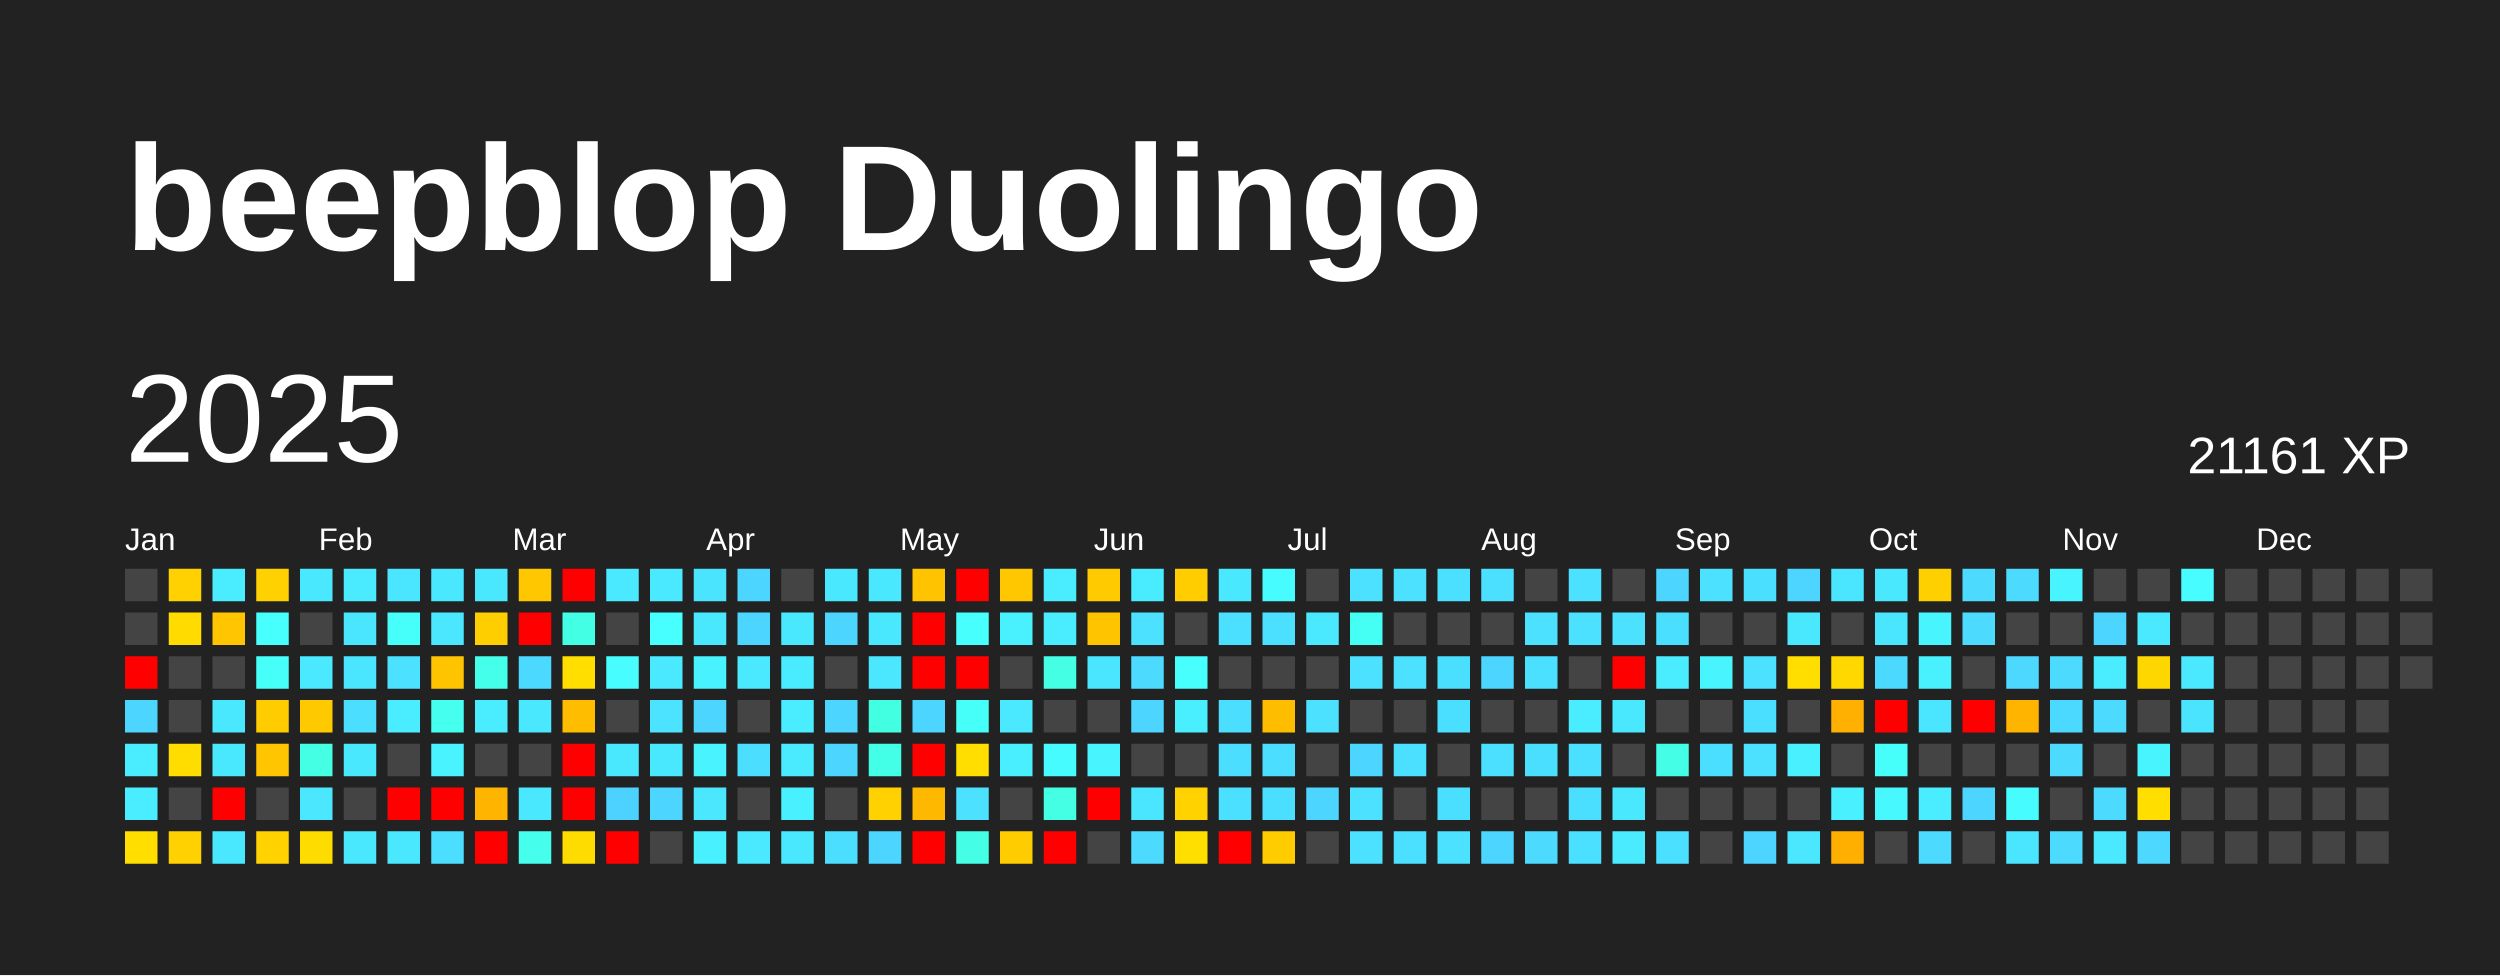
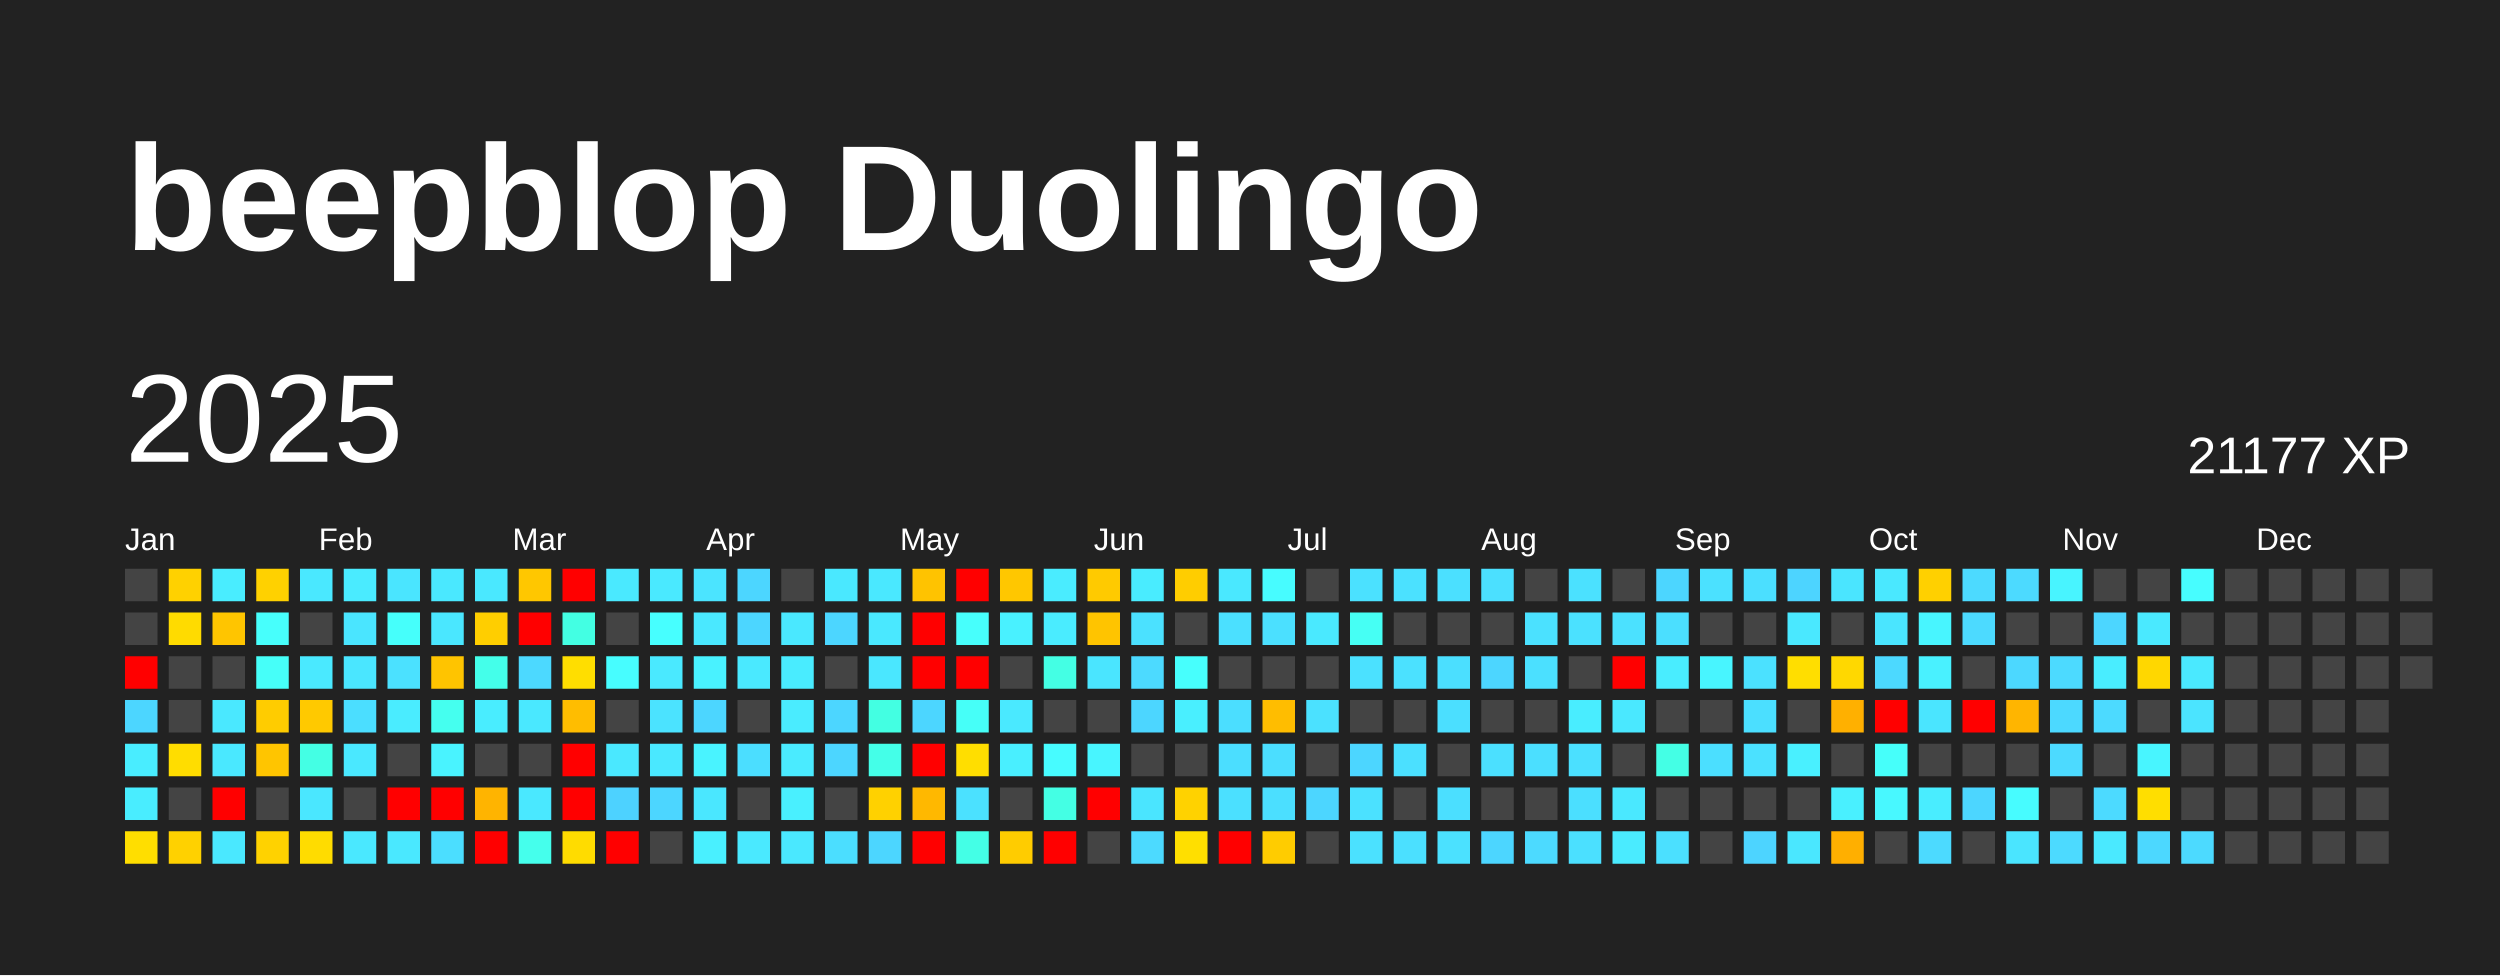
<svg xmlns="http://www.w3.org/2000/svg" baseProfile="full" height="78mm" version="1.1" viewBox="0,0,200,78" width="200mm">
  <defs />
  <rect fill="#222222" height="78" width="200" x="0" y="0" />
  <text fill="#FFFFFF" style="font-size:12px; font-family:Arial; font-weight:bold;" x="10" y="20">beepblop Duolingo</text>
  <text dominant-baseline="hanging" fill="#FFFFFF" style="font-size:10.0px; font-family:Arial;" x="10" y="30">2025</text>
-   <text dominant-baseline="hanging" fill="#FFFFFF" style="font-size:4.125px; font-family:Arial;" x="175" y="35">21161 XP</text>
+   <text dominant-baseline="hanging" fill="#FFFFFF" style="font-size:4.125px; font-family:Arial;" x="175" y="35">21177 XP</text>
  <text fill="#FFFFFF" style="font-size:2.5px; font-family:Arial" x="10.0" y="44">Jan</text>
  <text fill="#FFFFFF" style="font-size:2.5px; font-family:Arial" x="25.5" y="44">Feb</text>
  <text fill="#FFFFFF" style="font-size:2.5px; font-family:Arial" x="41.0" y="44">Mar</text>
  <text fill="#FFFFFF" style="font-size:2.5px; font-family:Arial" x="56.5" y="44">Apr</text>
  <text fill="#FFFFFF" style="font-size:2.5px; font-family:Arial" x="72.0" y="44">May</text>
  <text fill="#FFFFFF" style="font-size:2.5px; font-family:Arial" x="87.5" y="44">Jun</text>
  <text fill="#FFFFFF" style="font-size:2.5px; font-family:Arial" x="103.0" y="44">Jul</text>
  <text fill="#FFFFFF" style="font-size:2.5px; font-family:Arial" x="118.5" y="44">Aug</text>
  <text fill="#FFFFFF" style="font-size:2.5px; font-family:Arial" x="134.0" y="44">Sep</text>
  <text fill="#FFFFFF" style="font-size:2.5px; font-family:Arial" x="149.5" y="44">Oct</text>
  <text fill="#FFFFFF" style="font-size:2.5px; font-family:Arial" x="165.0" y="44">Nov</text>
  <text fill="#FFFFFF" style="font-size:2.5px; font-family:Arial" x="180.5" y="44">Dec</text>
  <rect fill="#444444" height="2.6" width="2.6" x="10.0" y="45.5" />
  <rect fill="#444444" height="2.6" width="2.6" x="10.0" y="49.0" />
  <rect fill="red" height="2.6" width="2.6" x="10.0" y="52.5" />
  <rect fill="#4cd6ff" height="2.6" width="2.6" x="10.0" y="56.0" />
  <rect fill="#49edff" height="2.6" width="2.6" x="10.0" y="59.5" />
  <rect fill="#49edff" height="2.6" width="2.6" x="10.0" y="63.0" />
  <rect fill="#ffde00" height="2.6" width="2.6" x="10.0" y="66.5" />
  <rect fill="#ffd100" height="2.6" width="2.6" x="13.5" y="45.5" />
  <rect fill="#ffdb00" height="2.6" width="2.6" x="13.5" y="49.0" />
  <rect fill="#444444" height="2.6" width="2.6" x="13.5" y="52.5" />
  <rect fill="#444444" height="2.6" width="2.6" x="13.5" y="56.0" />
  <rect fill="#ffdd00" height="2.6" width="2.6" x="13.5" y="59.5" />
  <rect fill="#444444" height="2.6" width="2.6" x="13.5" y="63.0" />
  <rect fill="#ffd100" height="2.6" width="2.6" x="13.5" y="66.5" />
  <rect fill="#49edff" height="2.6" width="2.6" x="17.0" y="45.5" />
  <rect fill="#ffc500" height="2.6" width="2.6" x="17.0" y="49.0" />
  <rect fill="#444444" height="2.6" width="2.6" x="17.0" y="52.5" />
  <rect fill="#4ae8ff" height="2.6" width="2.6" x="17.0" y="56.0" />
  <rect fill="#4ae8ff" height="2.6" width="2.6" x="17.0" y="59.5" />
  <rect fill="red" height="2.6" width="2.6" x="17.0" y="63.0" />
  <rect fill="#4ae8ff" height="2.6" width="2.6" x="17.0" y="66.5" />
  <rect fill="#ffd100" height="2.6" width="2.6" x="20.5" y="45.5" />
  <rect fill="#47fffc" height="2.6" width="2.6" x="20.5" y="49.0" />
  <rect fill="#46fff9" height="2.6" width="2.6" x="20.5" y="52.5" />
  <rect fill="#ffcc00" height="2.6" width="2.6" x="20.5" y="56.0" />
  <rect fill="#ffc500" height="2.6" width="2.6" x="20.5" y="59.5" />
  <rect fill="#444444" height="2.6" width="2.6" x="20.5" y="63.0" />
  <rect fill="#ffd200" height="2.6" width="2.6" x="20.5" y="66.5" />
  <rect fill="#4ae8ff" height="2.6" width="2.6" x="24.0" y="45.5" />
  <rect fill="#444444" height="2.6" width="2.6" x="24.0" y="49.0" />
  <rect fill="#4ae9ff" height="2.6" width="2.6" x="24.0" y="52.5" />
  <rect fill="#ffc900" height="2.6" width="2.6" x="24.0" y="56.0" />
  <rect fill="#44ffe4" height="2.6" width="2.6" x="24.0" y="59.5" />
  <rect fill="#4ae7ff" height="2.6" width="2.6" x="24.0" y="63.0" />
  <rect fill="#ffdc00" height="2.6" width="2.6" x="24.0" y="66.5" />
  <rect fill="#4aebff" height="2.6" width="2.6" x="27.5" y="45.5" />
  <rect fill="#4ae5ff" height="2.6" width="2.6" x="27.5" y="49.0" />
  <rect fill="#4ae6ff" height="2.6" width="2.6" x="27.5" y="52.5" />
  <rect fill="#4bdeff" height="2.6" width="2.6" x="27.5" y="56.0" />
  <rect fill="#4ae8ff" height="2.6" width="2.6" x="27.5" y="59.5" />
  <rect fill="#444444" height="2.6" width="2.6" x="27.5" y="63.0" />
  <rect fill="#4ae8ff" height="2.6" width="2.6" x="27.5" y="66.5" />
  <rect fill="#4ae5ff" height="2.6" width="2.6" x="31.0" y="45.5" />
  <rect fill="#46fffb" height="2.6" width="2.6" x="31.0" y="49.0" />
  <rect fill="#4be1ff" height="2.6" width="2.6" x="31.0" y="52.5" />
  <rect fill="#4aecff" height="2.6" width="2.6" x="31.0" y="56.0" />
  <rect fill="#444444" height="2.6" width="2.6" x="31.0" y="59.5" />
  <rect fill="red" height="2.6" width="2.6" x="31.0" y="63.0" />
  <rect fill="#4ae8ff" height="2.6" width="2.6" x="31.0" y="66.5" />
  <rect fill="#4ae8ff" height="2.6" width="2.6" x="34.5" y="45.5" />
  <rect fill="#4ae7ff" height="2.6" width="2.6" x="34.5" y="49.0" />
  <rect fill="#ffc400" height="2.6" width="2.6" x="34.5" y="52.5" />
  <rect fill="#45ffef" height="2.6" width="2.6" x="34.5" y="56.0" />
  <rect fill="#49f3ff" height="2.6" width="2.6" x="34.5" y="59.5" />
  <rect fill="red" height="2.6" width="2.6" x="34.5" y="63.0" />
  <rect fill="#4bdeff" height="2.6" width="2.6" x="34.5" y="66.5" />
  <rect fill="#4ae8ff" height="2.6" width="2.6" x="38.0" y="45.5" />
  <rect fill="#ffce00" height="2.6" width="2.6" x="38.0" y="49.0" />
  <rect fill="#44ffea" height="2.6" width="2.6" x="38.0" y="52.5" />
  <rect fill="#49edff" height="2.6" width="2.6" x="38.0" y="56.0" />
  <rect fill="#444444" height="2.6" width="2.6" x="38.0" y="59.5" />
  <rect fill="#ffb400" height="2.6" width="2.6" x="38.0" y="63.0" />
  <rect fill="red" height="2.6" width="2.6" x="38.0" y="66.5" />
  <rect fill="#ffc700" height="2.6" width="2.6" x="41.5" y="45.5" />
  <rect fill="red" height="2.6" width="2.6" x="41.5" y="49.0" />
  <rect fill="#4cd9ff" height="2.6" width="2.6" x="41.5" y="52.5" />
  <rect fill="#4ae8ff" height="2.6" width="2.6" x="41.5" y="56.0" />
  <rect fill="#444444" height="2.6" width="2.6" x="41.5" y="59.5" />
  <rect fill="#4ae8ff" height="2.6" width="2.6" x="41.5" y="63.0" />
  <rect fill="#45ffec" height="2.6" width="2.6" x="41.5" y="66.5" />
  <rect fill="red" height="2.6" width="2.6" x="45.0" y="45.5" />
  <rect fill="#43ffe3" height="2.6" width="2.6" x="45.0" y="49.0" />
  <rect fill="#ffde00" height="2.6" width="2.6" x="45.0" y="52.5" />
  <rect fill="#ffbd00" height="2.6" width="2.6" x="45.0" y="56.0" />
  <rect fill="red" height="2.6" width="2.6" x="45.0" y="59.5" />
  <rect fill="red" height="2.6" width="2.6" x="45.0" y="63.0" />
  <rect fill="#ffdc00" height="2.6" width="2.6" x="45.0" y="66.5" />
  <rect fill="#4ae9ff" height="2.6" width="2.6" x="48.5" y="45.5" />
  <rect fill="#444444" height="2.6" width="2.6" x="48.5" y="49.0" />
  <rect fill="#47fdff" height="2.6" width="2.6" x="48.5" y="52.5" />
  <rect fill="#444444" height="2.6" width="2.6" x="48.5" y="56.0" />
  <rect fill="#4ae8ff" height="2.6" width="2.6" x="48.5" y="59.5" />
  <rect fill="#4dd2ff" height="2.6" width="2.6" x="48.5" y="63.0" />
  <rect fill="red" height="2.6" width="2.6" x="48.5" y="66.5" />
  <rect fill="#4ae9ff" height="2.6" width="2.6" x="52.0" y="45.5" />
  <rect fill="#47ffff" height="2.6" width="2.6" x="52.0" y="49.0" />
  <rect fill="#4ae9ff" height="2.6" width="2.6" x="52.0" y="52.5" />
  <rect fill="#4be3ff" height="2.6" width="2.6" x="52.0" y="56.0" />
  <rect fill="#4ae8ff" height="2.6" width="2.6" x="52.0" y="59.5" />
  <rect fill="#4cd6ff" height="2.6" width="2.6" x="52.0" y="63.0" />
  <rect fill="#444444" height="2.6" width="2.6" x="52.0" y="66.5" />
  <rect fill="#4be4ff" height="2.6" width="2.6" x="55.5" y="45.5" />
  <rect fill="#4ae8ff" height="2.6" width="2.6" x="55.5" y="49.0" />
  <rect fill="#49f2ff" height="2.6" width="2.6" x="55.5" y="52.5" />
  <rect fill="#4cd6ff" height="2.6" width="2.6" x="55.5" y="56.0" />
  <rect fill="#49f3ff" height="2.6" width="2.6" x="55.5" y="59.5" />
  <rect fill="#4ae7ff" height="2.6" width="2.6" x="55.5" y="63.0" />
  <rect fill="#49f0ff" height="2.6" width="2.6" x="55.5" y="66.5" />
  <rect fill="#4cd6ff" height="2.6" width="2.6" x="59.0" y="45.5" />
  <rect fill="#4cd6ff" height="2.6" width="2.6" x="59.0" y="49.0" />
  <rect fill="#4ae9ff" height="2.6" width="2.6" x="59.0" y="52.5" />
  <rect fill="#444444" height="2.6" width="2.6" x="59.0" y="56.0" />
  <rect fill="#4bdeff" height="2.6" width="2.6" x="59.0" y="59.5" />
  <rect fill="#444444" height="2.6" width="2.6" x="59.0" y="63.0" />
  <rect fill="#4ae9ff" height="2.6" width="2.6" x="59.0" y="66.5" />
  <rect fill="#444444" height="2.6" width="2.6" x="62.5" y="45.5" />
  <rect fill="#4ae8ff" height="2.6" width="2.6" x="62.5" y="49.0" />
  <rect fill="#49ecff" height="2.6" width="2.6" x="62.5" y="52.5" />
  <rect fill="#4aecff" height="2.6" width="2.6" x="62.5" y="56.0" />
  <rect fill="#4aebff" height="2.6" width="2.6" x="62.5" y="59.5" />
  <rect fill="#49f0ff" height="2.6" width="2.6" x="62.5" y="63.0" />
  <rect fill="#4ae8ff" height="2.6" width="2.6" x="62.5" y="66.5" />
  <rect fill="#4ae8ff" height="2.6" width="2.6" x="66.0" y="45.5" />
  <rect fill="#4cd6ff" height="2.6" width="2.6" x="66.0" y="49.0" />
  <rect fill="#444444" height="2.6" width="2.6" x="66.0" y="52.5" />
  <rect fill="#4cd6ff" height="2.6" width="2.6" x="66.0" y="56.0" />
  <rect fill="#4cd6ff" height="2.6" width="2.6" x="66.0" y="59.5" />
  <rect fill="#444444" height="2.6" width="2.6" x="66.0" y="63.0" />
  <rect fill="#4bdeff" height="2.6" width="2.6" x="66.0" y="66.5" />
  <rect fill="#4ae8ff" height="2.6" width="2.6" x="69.5" y="45.5" />
  <rect fill="#4ae8ff" height="2.6" width="2.6" x="69.5" y="49.0" />
  <rect fill="#4ae7ff" height="2.6" width="2.6" x="69.5" y="52.5" />
  <rect fill="#43ffe2" height="2.6" width="2.6" x="69.5" y="56.0" />
  <rect fill="#44ffe8" height="2.6" width="2.6" x="69.5" y="59.5" />
  <rect fill="#ffd100" height="2.6" width="2.6" x="69.5" y="63.0" />
  <rect fill="#4cd6ff" height="2.6" width="2.6" x="69.5" y="66.5" />
  <rect fill="#ffc300" height="2.6" width="2.6" x="73.0" y="45.5" />
  <rect fill="red" height="2.6" width="2.6" x="73.0" y="49.0" />
  <rect fill="red" height="2.6" width="2.6" x="73.0" y="52.5" />
  <rect fill="#4cd6ff" height="2.6" width="2.6" x="73.0" y="56.0" />
  <rect fill="red" height="2.6" width="2.6" x="73.0" y="59.5" />
  <rect fill="#ffb800" height="2.6" width="2.6" x="73.0" y="63.0" />
  <rect fill="red" height="2.6" width="2.6" x="73.0" y="66.5" />
  <rect fill="red" height="2.6" width="2.6" x="76.5" y="45.5" />
  <rect fill="#47fffc" height="2.6" width="2.6" x="76.5" y="49.0" />
  <rect fill="red" height="2.6" width="2.6" x="76.5" y="52.5" />
  <rect fill="#46fff8" height="2.6" width="2.6" x="76.5" y="56.0" />
  <rect fill="#ffde00" height="2.6" width="2.6" x="76.5" y="59.5" />
  <rect fill="#4be1ff" height="2.6" width="2.6" x="76.5" y="63.0" />
  <rect fill="#44ffe6" height="2.6" width="2.6" x="76.5" y="66.5" />
  <rect fill="#ffc700" height="2.6" width="2.6" x="80.0" y="45.5" />
  <rect fill="#49f1ff" height="2.6" width="2.6" x="80.0" y="49.0" />
  <rect fill="#444444" height="2.6" width="2.6" x="80.0" y="52.5" />
  <rect fill="#4ae9ff" height="2.6" width="2.6" x="80.0" y="56.0" />
  <rect fill="#49efff" height="2.6" width="2.6" x="80.0" y="59.5" />
  <rect fill="#444444" height="2.6" width="2.6" x="80.0" y="63.0" />
  <rect fill="#ffcc00" height="2.6" width="2.6" x="80.0" y="66.5" />
  <rect fill="#4aecff" height="2.6" width="2.6" x="83.5" y="45.5" />
  <rect fill="#4aecff" height="2.6" width="2.6" x="83.5" y="49.0" />
  <rect fill="#44ffe4" height="2.6" width="2.6" x="83.5" y="52.5" />
  <rect fill="#444444" height="2.6" width="2.6" x="83.5" y="56.0" />
  <rect fill="#47fcff" height="2.6" width="2.6" x="83.5" y="59.5" />
  <rect fill="#44ffe4" height="2.6" width="2.6" x="83.5" y="63.0" />
  <rect fill="red" height="2.6" width="2.6" x="83.5" y="66.5" />
  <rect fill="#ffca00" height="2.6" width="2.6" x="87.0" y="45.5" />
  <rect fill="#ffc400" height="2.6" width="2.6" x="87.0" y="49.0" />
  <rect fill="#4ae5ff" height="2.6" width="2.6" x="87.0" y="52.5" />
  <rect fill="#444444" height="2.6" width="2.6" x="87.0" y="56.0" />
  <rect fill="#48f5ff" height="2.6" width="2.6" x="87.0" y="59.5" />
  <rect fill="red" height="2.6" width="2.6" x="87.0" y="63.0" />
  <rect fill="#444444" height="2.6" width="2.6" x="87.0" y="66.5" />
  <rect fill="#49ecff" height="2.6" width="2.6" x="90.5" y="45.5" />
  <rect fill="#4be1ff" height="2.6" width="2.6" x="90.5" y="49.0" />
  <rect fill="#4cdaff" height="2.6" width="2.6" x="90.5" y="52.5" />
  <rect fill="#4cd6ff" height="2.6" width="2.6" x="90.5" y="56.0" />
  <rect fill="#444444" height="2.6" width="2.6" x="90.5" y="59.5" />
  <rect fill="#4ae5ff" height="2.6" width="2.6" x="90.5" y="63.0" />
  <rect fill="#4cdaff" height="2.6" width="2.6" x="90.5" y="66.5" />
  <rect fill="#ffcd00" height="2.6" width="2.6" x="94.0" y="45.5" />
  <rect fill="#444444" height="2.6" width="2.6" x="94.0" y="49.0" />
  <rect fill="#47fffd" height="2.6" width="2.6" x="94.0" y="52.5" />
  <rect fill="#49efff" height="2.6" width="2.6" x="94.0" y="56.0" />
  <rect fill="#444444" height="2.6" width="2.6" x="94.0" y="59.5" />
  <rect fill="#ffd200" height="2.6" width="2.6" x="94.0" y="63.0" />
  <rect fill="#ffdf00" height="2.6" width="2.6" x="94.0" y="66.5" />
  <rect fill="#4ae8ff" height="2.6" width="2.6" x="97.5" y="45.5" />
  <rect fill="#4be0ff" height="2.6" width="2.6" x="97.5" y="49.0" />
  <rect fill="#444444" height="2.6" width="2.6" x="97.5" y="52.5" />
  <rect fill="#4bdeff" height="2.6" width="2.6" x="97.5" y="56.0" />
  <rect fill="#4bdeff" height="2.6" width="2.6" x="97.5" y="59.5" />
  <rect fill="#4be0ff" height="2.6" width="2.6" x="97.5" y="63.0" />
  <rect fill="red" height="2.6" width="2.6" x="97.5" y="66.5" />
  <rect fill="#47fcff" height="2.6" width="2.6" x="101.0" y="45.5" />
  <rect fill="#4be0ff" height="2.6" width="2.6" x="101.0" y="49.0" />
  <rect fill="#444444" height="2.6" width="2.6" x="101.0" y="52.5" />
  <rect fill="#ffbd00" height="2.6" width="2.6" x="101.0" y="56.0" />
  <rect fill="#4bdeff" height="2.6" width="2.6" x="101.0" y="59.5" />
  <rect fill="#4bdfff" height="2.6" width="2.6" x="101.0" y="63.0" />
  <rect fill="#ffcc00" height="2.6" width="2.6" x="101.0" y="66.5" />
  <rect fill="#444444" height="2.6" width="2.6" x="104.5" y="45.5" />
  <rect fill="#4ae9ff" height="2.6" width="2.6" x="104.5" y="49.0" />
  <rect fill="#444444" height="2.6" width="2.6" x="104.5" y="52.5" />
  <rect fill="#4be1ff" height="2.6" width="2.6" x="104.5" y="56.0" />
  <rect fill="#444444" height="2.6" width="2.6" x="104.5" y="59.5" />
  <rect fill="#4cd6ff" height="2.6" width="2.6" x="104.5" y="63.0" />
  <rect fill="#444444" height="2.6" width="2.6" x="104.5" y="66.5" />
  <rect fill="#4be1ff" height="2.6" width="2.6" x="108.0" y="45.5" />
  <rect fill="#46fff4" height="2.6" width="2.6" x="108.0" y="49.0" />
  <rect fill="#4be1ff" height="2.6" width="2.6" x="108.0" y="52.5" />
  <rect fill="#444444" height="2.6" width="2.6" x="108.0" y="56.0" />
  <rect fill="#4cd6ff" height="2.6" width="2.6" x="108.0" y="59.5" />
  <rect fill="#4be1ff" height="2.6" width="2.6" x="108.0" y="63.0" />
  <rect fill="#4be1ff" height="2.6" width="2.6" x="108.0" y="66.5" />
  <rect fill="#4be1ff" height="2.6" width="2.6" x="111.5" y="45.5" />
  <rect fill="#444444" height="2.6" width="2.6" x="111.5" y="49.0" />
  <rect fill="#4be1ff" height="2.6" width="2.6" x="111.5" y="52.5" />
  <rect fill="#444444" height="2.6" width="2.6" x="111.5" y="56.0" />
  <rect fill="#4be0ff" height="2.6" width="2.6" x="111.5" y="59.5" />
  <rect fill="#444444" height="2.6" width="2.6" x="111.5" y="63.0" />
  <rect fill="#4be0ff" height="2.6" width="2.6" x="111.5" y="66.5" />
  <rect fill="#4be0ff" height="2.6" width="2.6" x="115.0" y="45.5" />
  <rect fill="#444444" height="2.6" width="2.6" x="115.0" y="49.0" />
  <rect fill="#4bdfff" height="2.6" width="2.6" x="115.0" y="52.5" />
  <rect fill="#4bdfff" height="2.6" width="2.6" x="115.0" y="56.0" />
  <rect fill="#444444" height="2.6" width="2.6" x="115.0" y="59.5" />
  <rect fill="#4bdfff" height="2.6" width="2.6" x="115.0" y="63.0" />
  <rect fill="#4be1ff" height="2.6" width="2.6" x="115.0" y="66.5" />
  <rect fill="#4be0ff" height="2.6" width="2.6" x="118.5" y="45.5" />
  <rect fill="#444444" height="2.6" width="2.6" x="118.5" y="49.0" />
  <rect fill="#4cd6ff" height="2.6" width="2.6" x="118.5" y="52.5" />
  <rect fill="#444444" height="2.6" width="2.6" x="118.5" y="56.0" />
  <rect fill="#4be0ff" height="2.6" width="2.6" x="118.5" y="59.5" />
  <rect fill="#444444" height="2.6" width="2.6" x="118.5" y="63.0" />
  <rect fill="#4cd6ff" height="2.6" width="2.6" x="118.5" y="66.5" />
  <rect fill="#444444" height="2.6" width="2.6" x="122.0" y="45.5" />
  <rect fill="#4be1ff" height="2.6" width="2.6" x="122.0" y="49.0" />
  <rect fill="#4be0ff" height="2.6" width="2.6" x="122.0" y="52.5" />
  <rect fill="#444444" height="2.6" width="2.6" x="122.0" y="56.0" />
  <rect fill="#4bdfff" height="2.6" width="2.6" x="122.0" y="59.5" />
  <rect fill="#444444" height="2.6" width="2.6" x="122.0" y="63.0" />
  <rect fill="#4cdaff" height="2.6" width="2.6" x="122.0" y="66.5" />
  <rect fill="#4be1ff" height="2.6" width="2.6" x="125.5" y="45.5" />
  <rect fill="#4be1ff" height="2.6" width="2.6" x="125.5" y="49.0" />
  <rect fill="#444444" height="2.6" width="2.6" x="125.5" y="52.5" />
  <rect fill="#49edff" height="2.6" width="2.6" x="125.5" y="56.0" />
  <rect fill="#4be0ff" height="2.6" width="2.6" x="125.5" y="59.5" />
  <rect fill="#4bdfff" height="2.6" width="2.6" x="125.5" y="63.0" />
  <rect fill="#4be0ff" height="2.6" width="2.6" x="125.5" y="66.5" />
  <rect fill="#444444" height="2.6" width="2.6" x="129.0" y="45.5" />
  <rect fill="#4be1ff" height="2.6" width="2.6" x="129.0" y="49.0" />
  <rect fill="red" height="2.6" width="2.6" x="129.0" y="52.5" />
  <rect fill="#4ae8ff" height="2.6" width="2.6" x="129.0" y="56.0" />
  <rect fill="#444444" height="2.6" width="2.6" x="129.0" y="59.5" />
  <rect fill="#4ae8ff" height="2.6" width="2.6" x="129.0" y="63.0" />
  <rect fill="#4aebff" height="2.6" width="2.6" x="129.0" y="66.5" />
  <rect fill="#4cd6ff" height="2.6" width="2.6" x="132.5" y="45.5" />
  <rect fill="#4bdfff" height="2.6" width="2.6" x="132.5" y="49.0" />
  <rect fill="#49edff" height="2.6" width="2.6" x="132.5" y="52.5" />
  <rect fill="#444444" height="2.6" width="2.6" x="132.5" y="56.0" />
  <rect fill="#44ffe5" height="2.6" width="2.6" x="132.5" y="59.5" />
  <rect fill="#444444" height="2.6" width="2.6" x="132.5" y="63.0" />
  <rect fill="#4be0ff" height="2.6" width="2.6" x="132.5" y="66.5" />
  <rect fill="#4be1ff" height="2.6" width="2.6" x="136.0" y="45.5" />
  <rect fill="#444444" height="2.6" width="2.6" x="136.0" y="49.0" />
  <rect fill="#48f5ff" height="2.6" width="2.6" x="136.0" y="52.5" />
  <rect fill="#444444" height="2.6" width="2.6" x="136.0" y="56.0" />
  <rect fill="#4bdfff" height="2.6" width="2.6" x="136.0" y="59.5" />
  <rect fill="#444444" height="2.6" width="2.6" x="136.0" y="63.0" />
  <rect fill="#444444" height="2.6" width="2.6" x="136.0" y="66.5" />
  <rect fill="#4bdfff" height="2.6" width="2.6" x="139.5" y="45.5" />
  <rect fill="#444444" height="2.6" width="2.6" x="139.5" y="49.0" />
  <rect fill="#4be1ff" height="2.6" width="2.6" x="139.5" y="52.5" />
  <rect fill="#4bdfff" height="2.6" width="2.6" x="139.5" y="56.0" />
  <rect fill="#4be1ff" height="2.6" width="2.6" x="139.5" y="59.5" />
  <rect fill="#444444" height="2.6" width="2.6" x="139.5" y="63.0" />
  <rect fill="#4dd4ff" height="2.6" width="2.6" x="139.5" y="66.5" />
  <rect fill="#4dd4ff" height="2.6" width="2.6" x="143.0" y="45.5" />
  <rect fill="#4ae8ff" height="2.6" width="2.6" x="143.0" y="49.0" />
  <rect fill="#ffde00" height="2.6" width="2.6" x="143.0" y="52.5" />
  <rect fill="#444444" height="2.6" width="2.6" x="143.0" y="56.0" />
  <rect fill="#49f0ff" height="2.6" width="2.6" x="143.0" y="59.5" />
  <rect fill="#444444" height="2.6" width="2.6" x="143.0" y="63.0" />
  <rect fill="#4ae7ff" height="2.6" width="2.6" x="143.0" y="66.5" />
  <rect fill="#4ae5ff" height="2.6" width="2.6" x="146.5" y="45.5" />
  <rect fill="#444444" height="2.6" width="2.6" x="146.5" y="49.0" />
  <rect fill="#ffd800" height="2.6" width="2.6" x="146.5" y="52.5" />
  <rect fill="#ffb000" height="2.6" width="2.6" x="146.5" y="56.0" />
  <rect fill="#444444" height="2.6" width="2.6" x="146.5" y="59.5" />
  <rect fill="#49f0ff" height="2.6" width="2.6" x="146.5" y="63.0" />
  <rect fill="#ffaf00" height="2.6" width="2.6" x="146.5" y="66.5" />
  <rect fill="#4ae8ff" height="2.6" width="2.6" x="150.0" y="45.5" />
  <rect fill="#4ae5ff" height="2.6" width="2.6" x="150.0" y="49.0" />
  <rect fill="#4cd9ff" height="2.6" width="2.6" x="150.0" y="52.5" />
  <rect fill="red" height="2.6" width="2.6" x="150.0" y="56.0" />
  <rect fill="#46fffa" height="2.6" width="2.6" x="150.0" y="59.5" />
  <rect fill="#48f8ff" height="2.6" width="2.6" x="150.0" y="63.0" />
  <rect fill="#444444" height="2.6" width="2.6" x="150.0" y="66.5" />
  <rect fill="#ffd000" height="2.6" width="2.6" x="153.5" y="45.5" />
  <rect fill="#48f5ff" height="2.6" width="2.6" x="153.5" y="49.0" />
  <rect fill="#49f1ff" height="2.6" width="2.6" x="153.5" y="52.5" />
  <rect fill="#4ae5ff" height="2.6" width="2.6" x="153.5" y="56.0" />
  <rect fill="#444444" height="2.6" width="2.6" x="153.5" y="59.5" />
  <rect fill="#49edff" height="2.6" width="2.6" x="153.5" y="63.0" />
  <rect fill="#4cdaff" height="2.6" width="2.6" x="153.5" y="66.5" />
  <rect fill="#4cdaff" height="2.6" width="2.6" x="157.0" y="45.5" />
  <rect fill="#4cdaff" height="2.6" width="2.6" x="157.0" y="49.0" />
  <rect fill="#444444" height="2.6" width="2.6" x="157.0" y="52.5" />
  <rect fill="red" height="2.6" width="2.6" x="157.0" y="56.0" />
  <rect fill="#444444" height="2.6" width="2.6" x="157.0" y="59.5" />
  <rect fill="#4cd6ff" height="2.6" width="2.6" x="157.0" y="63.0" />
  <rect fill="#444444" height="2.6" width="2.6" x="157.0" y="66.5" />
  <rect fill="#4cdaff" height="2.6" width="2.6" x="160.5" y="45.5" />
  <rect fill="#444444" height="2.6" width="2.6" x="160.5" y="49.0" />
  <rect fill="#4cd8ff" height="2.6" width="2.6" x="160.5" y="52.5" />
  <rect fill="#ffb500" height="2.6" width="2.6" x="160.5" y="56.0" />
  <rect fill="#444444" height="2.6" width="2.6" x="160.5" y="59.5" />
  <rect fill="#47fcff" height="2.6" width="2.6" x="160.5" y="63.0" />
  <rect fill="#4ae5ff" height="2.6" width="2.6" x="160.5" y="66.5" />
  <rect fill="#48f4ff" height="2.6" width="2.6" x="164.0" y="45.5" />
  <rect fill="#444444" height="2.6" width="2.6" x="164.0" y="49.0" />
  <rect fill="#4cdaff" height="2.6" width="2.6" x="164.0" y="52.5" />
  <rect fill="#4cd9ff" height="2.6" width="2.6" x="164.0" y="56.0" />
  <rect fill="#4cdaff" height="2.6" width="2.6" x="164.0" y="59.5" />
  <rect fill="#444444" height="2.6" width="2.6" x="164.0" y="63.0" />
  <rect fill="#4cdaff" height="2.6" width="2.6" x="164.0" y="66.5" />
  <rect fill="#444444" height="2.6" width="2.6" x="167.5" y="45.5" />
  <rect fill="#4cd6ff" height="2.6" width="2.6" x="167.5" y="49.0" />
  <rect fill="#49edff" height="2.6" width="2.6" x="167.5" y="52.5" />
  <rect fill="#4cdaff" height="2.6" width="2.6" x="167.5" y="56.0" />
  <rect fill="#444444" height="2.6" width="2.6" x="167.5" y="59.5" />
  <rect fill="#4cdaff" height="2.6" width="2.6" x="167.5" y="63.0" />
  <rect fill="#4ae9ff" height="2.6" width="2.6" x="167.5" y="66.5" />
  <rect fill="#444444" height="2.6" width="2.6" x="171.0" y="45.5" />
  <rect fill="#4ae9ff" height="2.6" width="2.6" x="171.0" y="49.0" />
  <rect fill="#ffd700" height="2.6" width="2.6" x="171.0" y="52.5" />
  <rect fill="#444444" height="2.6" width="2.6" x="171.0" y="56.0" />
  <rect fill="#48f5ff" height="2.6" width="2.6" x="171.0" y="59.5" />
  <rect fill="#ffde00" height="2.6" width="2.6" x="171.0" y="63.0" />
  <rect fill="#4cd8ff" height="2.6" width="2.6" x="171.0" y="66.5" />
  <rect fill="#47fdff" height="2.6" width="2.6" x="174.5" y="45.5" />
  <rect fill="#444444" height="2.6" width="2.6" x="174.5" y="49.0" />
  <rect fill="#4ae9ff" height="2.6" width="2.6" x="174.5" y="52.5" />
  <rect fill="#4be4ff" height="2.6" width="2.6" x="174.5" y="56.0" />
  <rect fill="#444444" height="2.6" width="2.6" x="174.5" y="59.5" />
  <rect fill="#444444" height="2.6" width="2.6" x="174.5" y="63.0" />
-   <rect fill="#444444" height="2.6" width="2.6" x="174.5" y="66.5" />
+   <rect fill="#4cdaff" height="2.6" width="2.6" x="174.5" y="66.5" />
  <rect fill="#444444" height="2.6" width="2.6" x="178.0" y="45.5" />
  <rect fill="#444444" height="2.6" width="2.6" x="178.0" y="49.0" />
  <rect fill="#444444" height="2.6" width="2.6" x="178.0" y="52.5" />
  <rect fill="#444444" height="2.6" width="2.6" x="178.0" y="56.0" />
  <rect fill="#444444" height="2.6" width="2.6" x="178.0" y="59.5" />
  <rect fill="#444444" height="2.6" width="2.6" x="178.0" y="63.0" />
  <rect fill="#444444" height="2.6" width="2.6" x="178.0" y="66.5" />
  <rect fill="#444444" height="2.6" width="2.6" x="181.5" y="45.5" />
  <rect fill="#444444" height="2.6" width="2.6" x="181.5" y="49.0" />
  <rect fill="#444444" height="2.6" width="2.6" x="181.5" y="52.5" />
  <rect fill="#444444" height="2.6" width="2.6" x="181.5" y="56.0" />
  <rect fill="#444444" height="2.6" width="2.6" x="181.5" y="59.5" />
  <rect fill="#444444" height="2.6" width="2.6" x="181.5" y="63.0" />
  <rect fill="#444444" height="2.6" width="2.6" x="181.5" y="66.5" />
  <rect fill="#444444" height="2.6" width="2.6" x="185.0" y="45.5" />
  <rect fill="#444444" height="2.6" width="2.6" x="185.0" y="49.0" />
  <rect fill="#444444" height="2.6" width="2.6" x="185.0" y="52.5" />
  <rect fill="#444444" height="2.6" width="2.6" x="185.0" y="56.0" />
  <rect fill="#444444" height="2.6" width="2.6" x="185.0" y="59.5" />
  <rect fill="#444444" height="2.6" width="2.6" x="185.0" y="63.0" />
  <rect fill="#444444" height="2.6" width="2.6" x="185.0" y="66.5" />
  <rect fill="#444444" height="2.6" width="2.6" x="188.5" y="45.5" />
  <rect fill="#444444" height="2.6" width="2.6" x="188.5" y="49.0" />
  <rect fill="#444444" height="2.6" width="2.6" x="188.5" y="52.5" />
  <rect fill="#444444" height="2.6" width="2.6" x="188.5" y="56.0" />
  <rect fill="#444444" height="2.6" width="2.6" x="188.5" y="59.5" />
  <rect fill="#444444" height="2.6" width="2.6" x="188.5" y="63.0" />
  <rect fill="#444444" height="2.6" width="2.6" x="188.5" y="66.5" />
  <rect fill="#444444" height="2.6" width="2.6" x="192.0" y="45.5" />
  <rect fill="#444444" height="2.6" width="2.6" x="192.0" y="49.0" />
  <rect fill="#444444" height="2.6" width="2.6" x="192.0" y="52.5" />
</svg>
